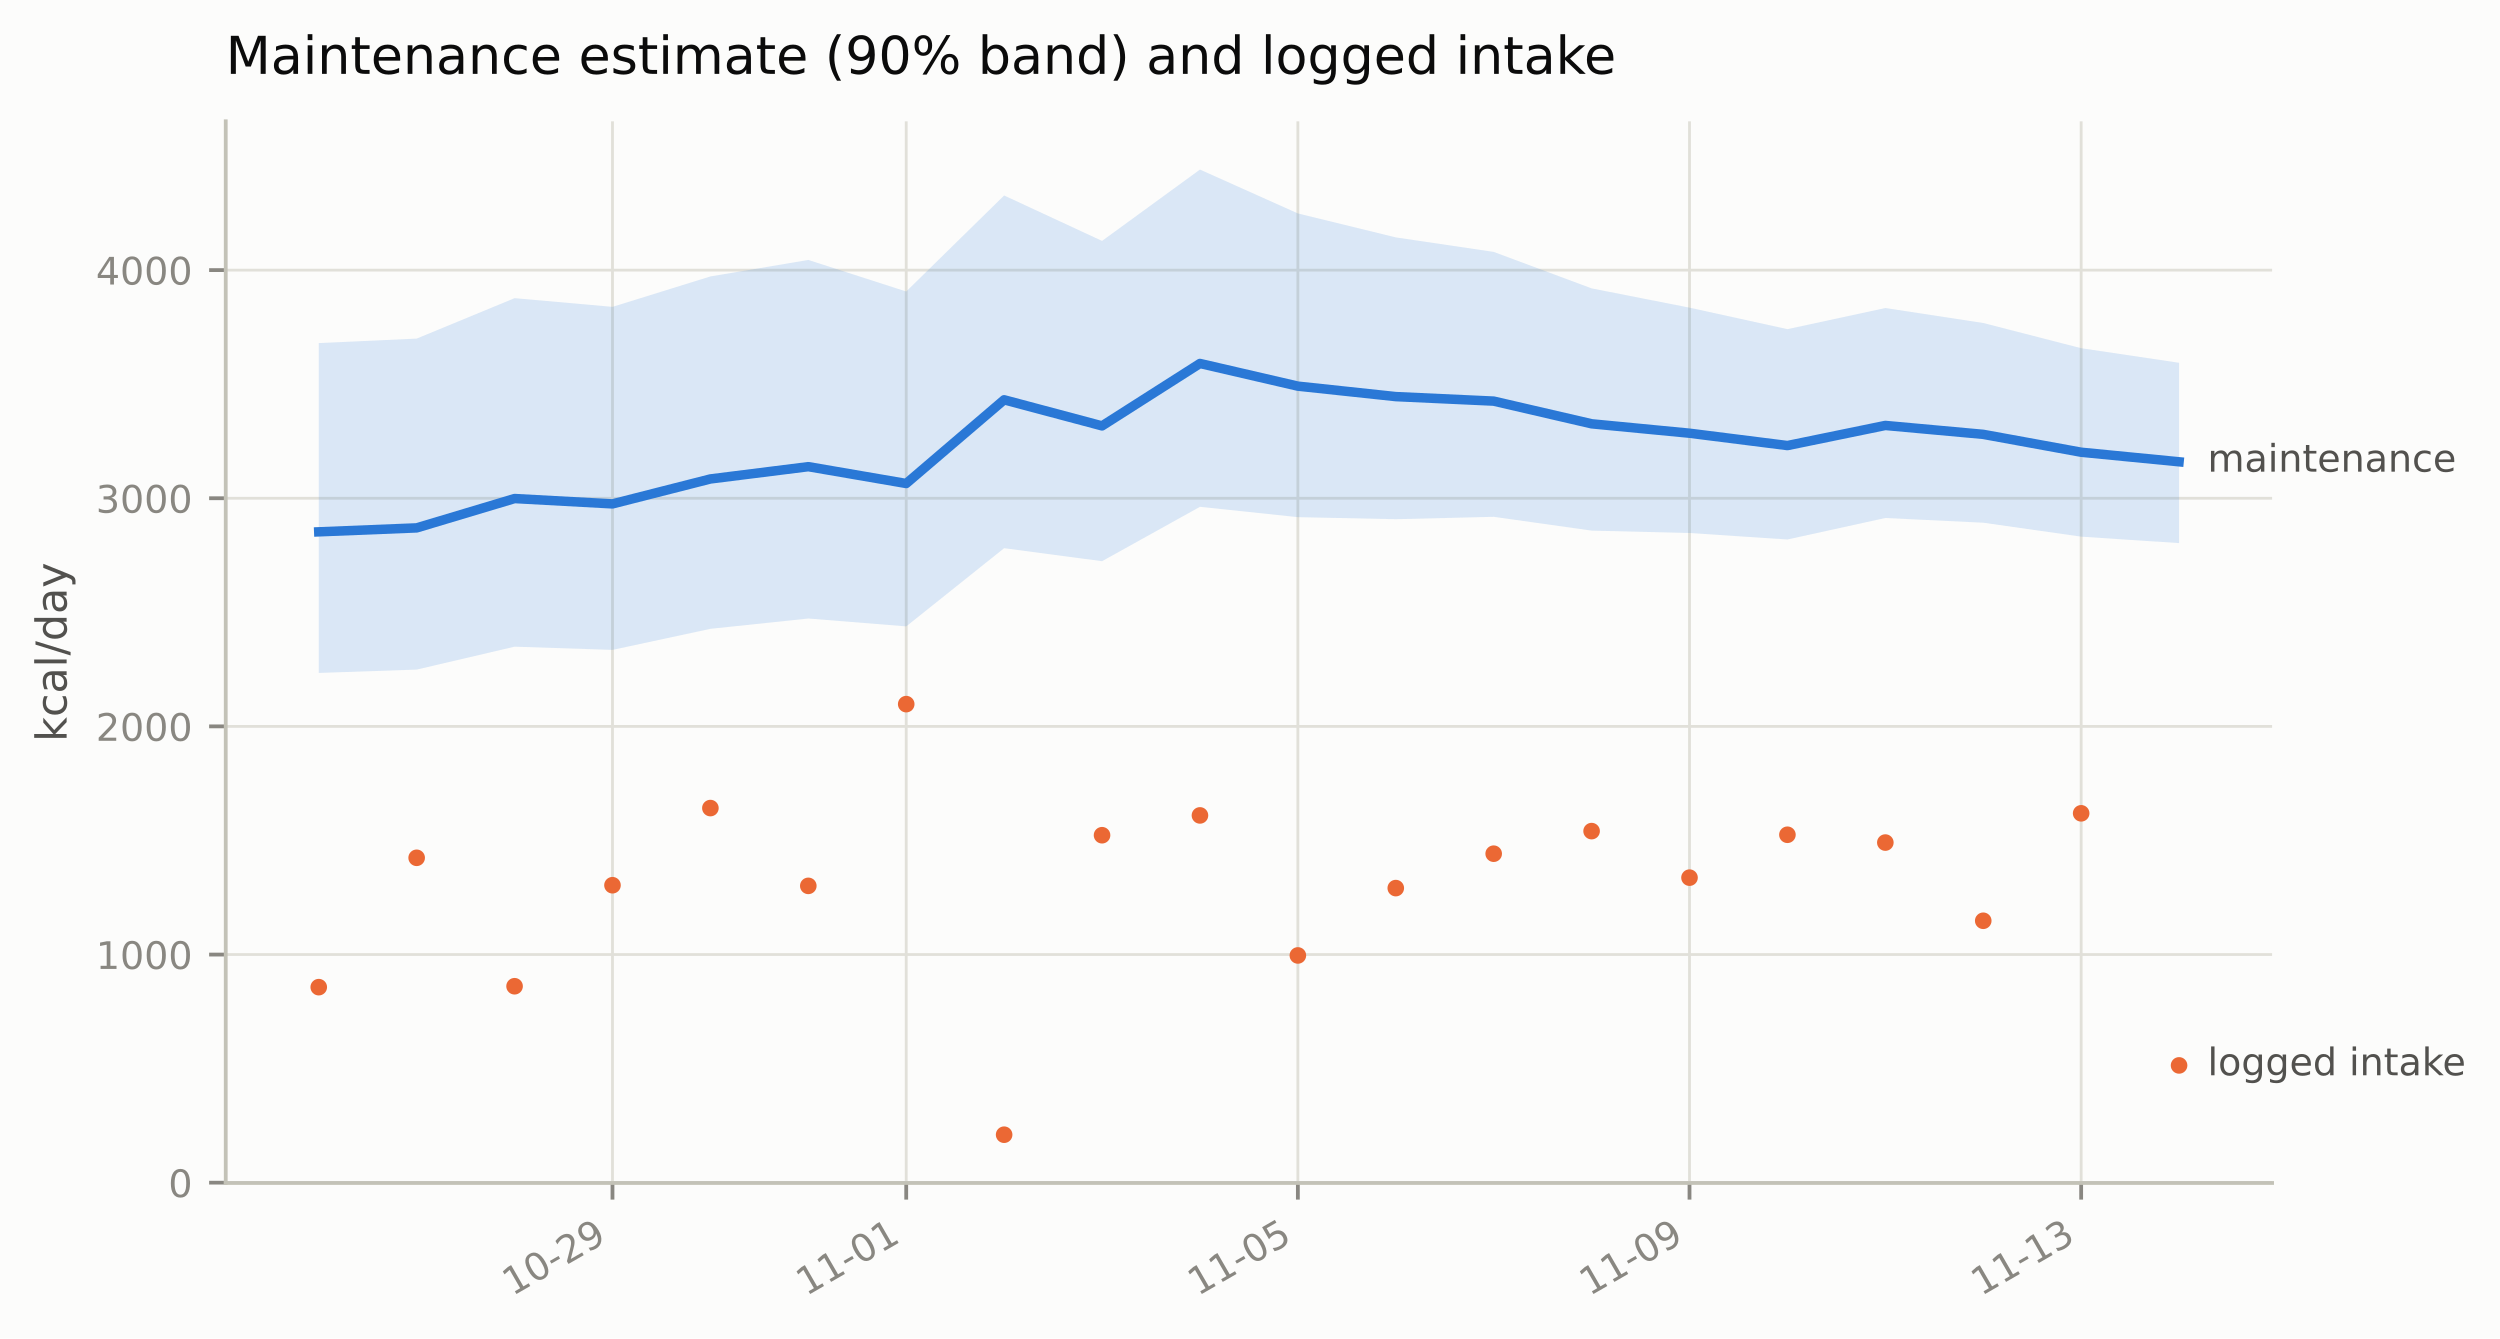
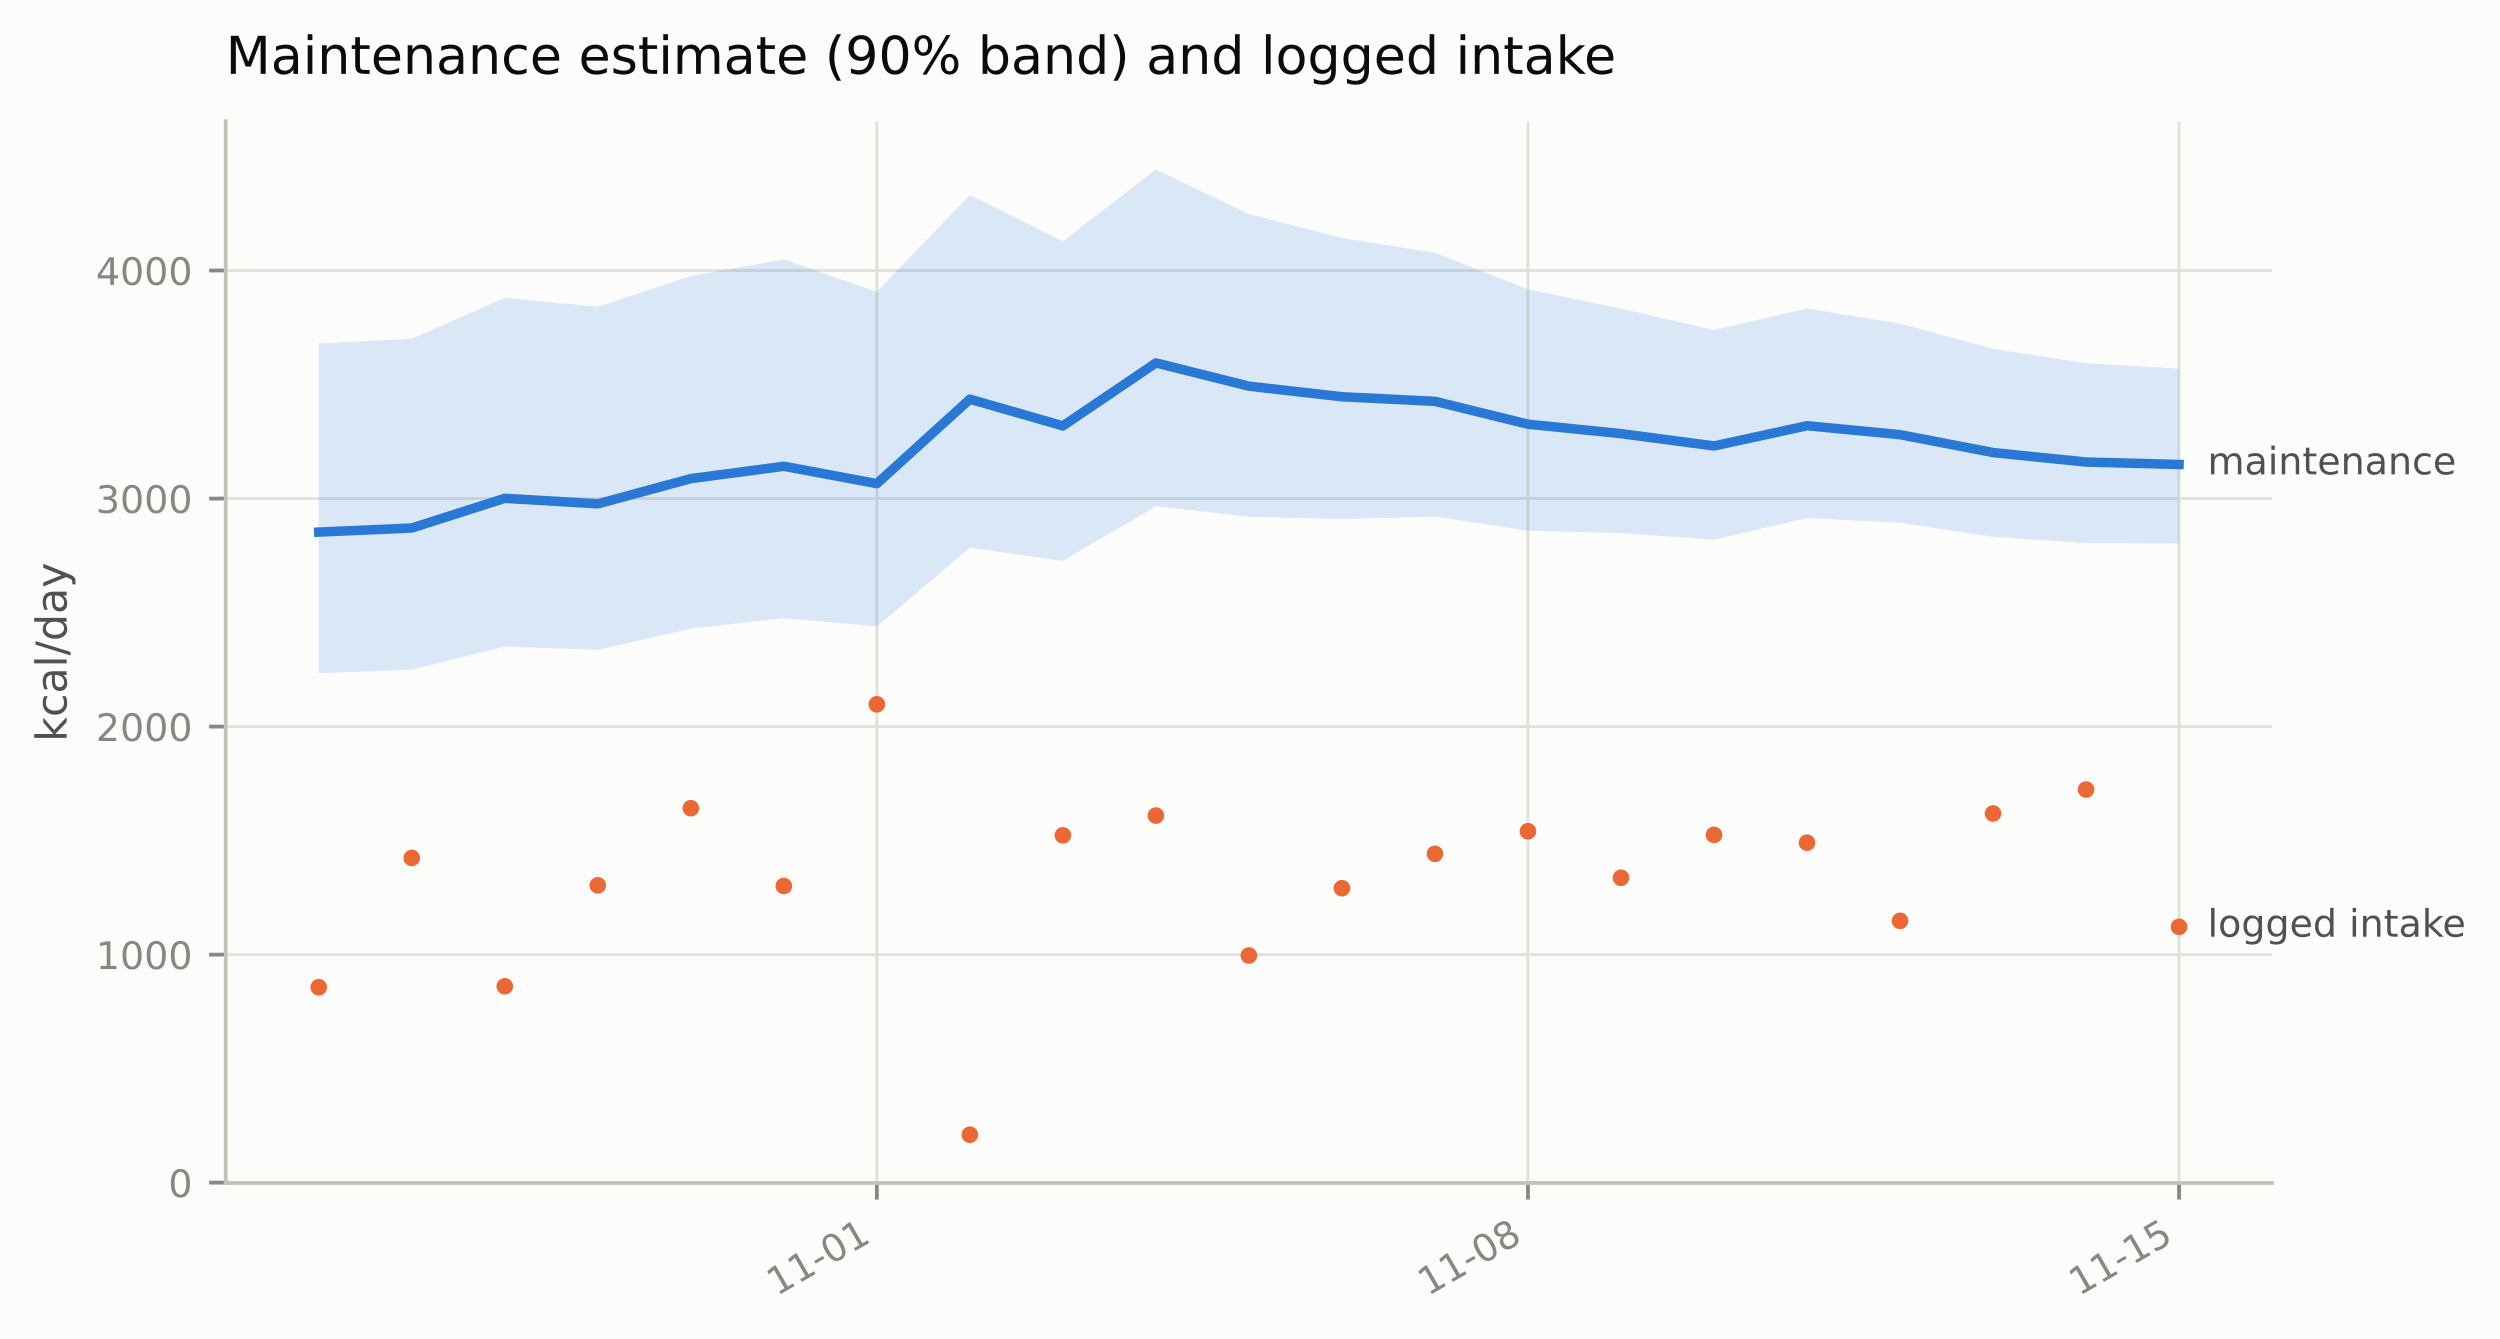
<svg xmlns="http://www.w3.org/2000/svg" xmlns:xlink="http://www.w3.org/1999/xlink" width="526.741pt" height="282pt" viewBox="0 0 526.741 282" version="1.1">
  <defs>
    <style type="text/css">*{stroke-linejoin: round; stroke-linecap: butt}</style>
  </defs>
  <g id="figure_1">
    <g id="patch_1">
      <path d="M 0 282  L 526.741 282  L 526.741 0  L 0 0  z " style="fill: #fcfcfb" />
    </g>
    <g id="axes_1">
      <g id="patch_2">
        <path d="M 47.561 249.248  L 478.72 249.248  L 478.72 25.558  L 47.561 25.558  z " style="fill: #fcfcfb" />
      </g>
      <g id="matplotlib.axis_1">
        <g id="xtick_1">
          <g id="line2d_1">
-             <path d="M 129.048 249.248  L 129.048 25.558  " clip-path="url(#p1361d6895e)" style="fill: none; stroke: #e1e0d9; stroke-width: 0.6; stroke-linecap: square" />
+             <path d="M 184.748 249.248  L 184.748 25.558  " clip-path="url(#p23f548c0d4)" style="fill: none; stroke: #e1e0d9; stroke-width: 0.6; stroke-linecap: square" />
          </g>
          <g id="line2d_2">
            <defs>
-               <path id="m815c6c916c" d="M 0 0  L 0 3.5  " style="stroke: #898781; stroke-width: 0.8" />
+               <path id="mb7d3089a9e" d="M 0 0  L 0 3.5  " style="stroke: #898781; stroke-width: 0.8" />
            </defs>
            <g>
-               <use xlink:href="#m815c6c916c" x="129.048" y="249.248" style="fill: #898781; stroke: #898781; stroke-width: 0.8" />
+               <use xlink:href="#mb7d3089a9e" x="184.748" y="249.248" style="fill: #898781; stroke: #898781; stroke-width: 0.8" />
            </g>
          </g>
          <g id="text_1">
-             <g style="fill: #898781" transform="translate(107.9549 273.1351) rotate(-30) scale(0.08 -0.08)">
+             <g style="fill: #898781" transform="translate(163.6548 273.1351) rotate(-30) scale(0.08 -0.08)">
              <defs>
                <path id="DejaVuSans-14" d="M 794 531  L 1825 531  L 1825 4091  L 703 3866  L 703 4441  L 1819 4666  L 2450 4666  L 2450 531  L 3481 531  L 3481 0  L 794 0  L 794 531  z " transform="scale(0.015625)" />
+                 <path id="DejaVuSans-10" d="M 313 2009  L 1997 2009  L 1997 1497  L 313 1497  L 313 2009  z " transform="scale(0.015625)" />
                <path id="DejaVuSans-13" d="M 2034 4250  Q 1547 4250 1301 3770  Q 1056 3291 1056 2328  Q 1056 1369 1301 889  Q 1547 409 2034 409  Q 2525 409 2770 889  Q 3016 1369 3016 2328  Q 3016 3291 2770 3770  Q 2525 4250 2034 4250  z M 2034 4750  Q 2819 4750 3233 4129  Q 3647 3509 3647 2328  Q 3647 1150 3233 529  Q 2819 -91 2034 -91  Q 1250 -91 836 529  Q 422 1150 422 2328  Q 422 3509 836 4129  Q 1250 4750 2034 4750  z " transform="scale(0.015625)" />
-                 <path id="DejaVuSans-10" d="M 313 2009  L 1997 2009  L 1997 1497  L 313 1497  L 313 2009  z " transform="scale(0.015625)" />
-                 <path id="DejaVuSans-15" d="M 1228 531  L 3431 531  L 3431 0  L 469 0  L 469 531  Q 828 903 1448 1529  Q 2069 2156 2228 2338  Q 2531 2678 2651 2914  Q 2772 3150 2772 3378  Q 2772 3750 2511 3984  Q 2250 4219 1831 4219  Q 1534 4219 1204 4116  Q 875 4013 500 3803  L 500 4441  Q 881 4594 1212 4672  Q 1544 4750 1819 4750  Q 2544 4750 2975 4387  Q 3406 4025 3406 3419  Q 3406 3131 3298 2873  Q 3191 2616 2906 2266  Q 2828 2175 2409 1742  Q 1991 1309 1228 531  z " transform="scale(0.015625)" />
-                 <path id="DejaVuSans-1c" d="M 703 97  L 703 672  Q 941 559 1184 500  Q 1428 441 1663 441  Q 2288 441 2617 861  Q 2947 1281 2994 2138  Q 2813 1869 2534 1725  Q 2256 1581 1919 1581  Q 1219 1581 811 2004  Q 403 2428 403 3163  Q 403 3881 828 4315  Q 1253 4750 1959 4750  Q 2769 4750 3195 4129  Q 3622 3509 3622 2328  Q 3622 1225 3098 567  Q 2575 -91 1691 -91  Q 1453 -91 1209 -44  Q 966 3 703 97  z M 1959 2075  Q 2384 2075 2632 2365  Q 2881 2656 2881 3163  Q 2881 3666 2632 3958  Q 2384 4250 1959 4250  Q 1534 4250 1286 3958  Q 1038 3666 1038 3163  Q 1038 2656 1286 2365  Q 1534 2075 1959 2075  z " transform="scale(0.015625)" />
-               </defs>
-               <use xlink:href="#DejaVuSans-14" />
-               <use xlink:href="#DejaVuSans-13" transform="translate(63.625 0)" />
-               <use xlink:href="#DejaVuSans-10" transform="translate(127.25 0)" />
-               <use xlink:href="#DejaVuSans-15" transform="translate(163.3281 0)" />
-               <use xlink:href="#DejaVuSans-1c" transform="translate(226.9531 0)" />
-             </g>
-           </g>
-         </g>
-         <g id="xtick_2">
-           <g id="line2d_3">
-             <path d="M 190.936 249.248  L 190.936 25.558  " clip-path="url(#p1361d6895e)" style="fill: none; stroke: #e1e0d9; stroke-width: 0.6; stroke-linecap: square" />
-           </g>
-           <g id="line2d_4">
-             <g>
-               <use xlink:href="#m815c6c916c" x="190.936" y="249.248" style="fill: #898781; stroke: #898781; stroke-width: 0.8" />
-             </g>
-           </g>
-           <g id="text_2">
-             <g style="fill: #898781" transform="translate(169.8437 273.1351) rotate(-30) scale(0.08 -0.08)">
+               </defs>
              <use xlink:href="#DejaVuSans-14" />
              <use xlink:href="#DejaVuSans-14" transform="translate(63.625 0)" />
              <use xlink:href="#DejaVuSans-10" transform="translate(127.25 0)" />
              <use xlink:href="#DejaVuSans-13" transform="translate(163.3281 0)" />
              <use xlink:href="#DejaVuSans-14" transform="translate(226.9531 0)" />
            </g>
          </g>
        </g>
-         <g id="xtick_3">
-           <g id="line2d_5">
-             <path d="M 273.455 249.248  L 273.455 25.558  " clip-path="url(#p1361d6895e)" style="fill: none; stroke: #e1e0d9; stroke-width: 0.6; stroke-linecap: square" />
-           </g>
-           <g id="line2d_6">
-             <g>
-               <use xlink:href="#m815c6c916c" x="273.455" y="249.248" style="fill: #898781; stroke: #898781; stroke-width: 0.8" />
-             </g>
-           </g>
-           <g id="text_3">
-             <g style="fill: #898781" transform="translate(252.3622 273.1351) rotate(-30) scale(0.08 -0.08)">
-               <defs>
-                 <path id="DejaVuSans-18" d="M 691 4666  L 3169 4666  L 3169 4134  L 1269 4134  L 1269 2991  Q 1406 3038 1543 3061  Q 1681 3084 1819 3084  Q 2600 3084 3056 2656  Q 3513 2228 3513 1497  Q 3513 744 3044 326  Q 2575 -91 1722 -91  Q 1428 -91 1123 -41  Q 819 9 494 109  L 494 744  Q 775 591 1075 516  Q 1375 441 1709 441  Q 2250 441 2565 725  Q 2881 1009 2881 1497  Q 2881 1984 2565 2268  Q 2250 2553 1709 2553  Q 1456 2553 1204 2497  Q 953 2441 691 2322  L 691 4666  z " transform="scale(0.015625)" />
+         <g id="xtick_2">
+           <g id="line2d_3">
+             <path d="M 321.935 249.248  L 321.935 25.558  " clip-path="url(#p23f548c0d4)" style="fill: none; stroke: #e1e0d9; stroke-width: 0.6; stroke-linecap: square" />
+           </g>
+           <g id="line2d_4">
+             <g>
+               <use xlink:href="#mb7d3089a9e" x="321.935" y="249.248" style="fill: #898781; stroke: #898781; stroke-width: 0.8" />
+             </g>
+           </g>
+           <g id="text_2">
+             <g style="fill: #898781" transform="translate(300.8417 273.1351) rotate(-30) scale(0.08 -0.08)">
+               <defs>
+                 <path id="DejaVuSans-1b" d="M 2034 2216  Q 1584 2216 1326 1975  Q 1069 1734 1069 1313  Q 1069 891 1326 650  Q 1584 409 2034 409  Q 2484 409 2743 651  Q 3003 894 3003 1313  Q 3003 1734 2745 1975  Q 2488 2216 2034 2216  z M 1403 2484  Q 997 2584 770 2862  Q 544 3141 544 3541  Q 544 4100 942 4425  Q 1341 4750 2034 4750  Q 2731 4750 3128 4425  Q 3525 4100 3525 3541  Q 3525 3141 3298 2862  Q 3072 2584 2669 2484  Q 3125 2378 3379 2068  Q 3634 1759 3634 1313  Q 3634 634 3220 271  Q 2806 -91 2034 -91  Q 1263 -91 848 271  Q 434 634 434 1313  Q 434 1759 690 2068  Q 947 2378 1403 2484  z M 1172 3481  Q 1172 3119 1398 2916  Q 1625 2713 2034 2713  Q 2441 2713 2670 2916  Q 2900 3119 2900 3481  Q 2900 3844 2670 4047  Q 2441 4250 2034 4250  Q 1625 4250 1398 4047  Q 1172 3844 1172 3481  z " transform="scale(0.015625)" />
              </defs>
              <use xlink:href="#DejaVuSans-14" />
              <use xlink:href="#DejaVuSans-14" transform="translate(63.625 0)" />
              <use xlink:href="#DejaVuSans-10" transform="translate(127.25 0)" />
              <use xlink:href="#DejaVuSans-13" transform="translate(163.3281 0)" />
-               <use xlink:href="#DejaVuSans-18" transform="translate(226.9531 0)" />
-             </g>
-           </g>
-         </g>
-         <g id="xtick_4">
-           <g id="line2d_7">
-             <path d="M 355.973 249.248  L 355.973 25.558  " clip-path="url(#p1361d6895e)" style="fill: none; stroke: #e1e0d9; stroke-width: 0.6; stroke-linecap: square" />
-           </g>
-           <g id="line2d_8">
-             <g>
-               <use xlink:href="#m815c6c916c" x="355.973" y="249.248" style="fill: #898781; stroke: #898781; stroke-width: 0.8" />
-             </g>
-           </g>
-           <g id="text_4">
-             <g style="fill: #898781" transform="translate(334.8806 273.1351) rotate(-30) scale(0.08 -0.08)">
-               <use xlink:href="#DejaVuSans-14" />
-               <use xlink:href="#DejaVuSans-14" transform="translate(63.625 0)" />
-               <use xlink:href="#DejaVuSans-10" transform="translate(127.25 0)" />
-               <use xlink:href="#DejaVuSans-13" transform="translate(163.3281 0)" />
-               <use xlink:href="#DejaVuSans-1c" transform="translate(226.9531 0)" />
-             </g>
-           </g>
-         </g>
-         <g id="xtick_5">
-           <g id="line2d_9">
-             <path d="M 438.492 249.248  L 438.492 25.558  " clip-path="url(#p1361d6895e)" style="fill: none; stroke: #e1e0d9; stroke-width: 0.6; stroke-linecap: square" />
-           </g>
-           <g id="line2d_10">
-             <g>
-               <use xlink:href="#m815c6c916c" x="438.492" y="249.248" style="fill: #898781; stroke: #898781; stroke-width: 0.8" />
-             </g>
-           </g>
-           <g id="text_5">
-             <g style="fill: #898781" transform="translate(417.399 273.1351) rotate(-30) scale(0.08 -0.08)">
-               <defs>
-                 <path id="DejaVuSans-16" d="M 2597 2516  Q 3050 2419 3304 2112  Q 3559 1806 3559 1356  Q 3559 666 3084 287  Q 2609 -91 1734 -91  Q 1441 -91 1130 -33  Q 819 25 488 141  L 488 750  Q 750 597 1062 519  Q 1375 441 1716 441  Q 2309 441 2620 675  Q 2931 909 2931 1356  Q 2931 1769 2642 2001  Q 2353 2234 1838 2234  L 1294 2234  L 1294 2753  L 1863 2753  Q 2328 2753 2575 2939  Q 2822 3125 2822 3475  Q 2822 3834 2567 4026  Q 2313 4219 1838 4219  Q 1578 4219 1281 4162  Q 984 4106 628 3988  L 628 4550  Q 988 4650 1302 4700  Q 1616 4750 1894 4750  Q 2613 4750 3031 4423  Q 3450 4097 3450 3541  Q 3450 3153 3228 2886  Q 3006 2619 2597 2516  z " transform="scale(0.015625)" />
+               <use xlink:href="#DejaVuSans-1b" transform="translate(226.9531 0)" />
+             </g>
+           </g>
+         </g>
+         <g id="xtick_3">
+           <g id="line2d_5">
+             <path d="M 459.121 249.248  L 459.121 25.558  " clip-path="url(#p23f548c0d4)" style="fill: none; stroke: #e1e0d9; stroke-width: 0.6; stroke-linecap: square" />
+           </g>
+           <g id="line2d_6">
+             <g>
+               <use xlink:href="#mb7d3089a9e" x="459.121" y="249.248" style="fill: #898781; stroke: #898781; stroke-width: 0.8" />
+             </g>
+           </g>
+           <g id="text_3">
+             <g style="fill: #898781" transform="translate(438.0286 273.1351) rotate(-30) scale(0.08 -0.08)">
+               <defs>
+                 <path id="DejaVuSans-18" d="M 691 4666  L 3169 4666  L 3169 4134  L 1269 4134  L 1269 2991  Q 1406 3038 1543 3061  Q 1681 3084 1819 3084  Q 2600 3084 3056 2656  Q 3513 2228 3513 1497  Q 3513 744 3044 326  Q 2575 -91 1722 -91  Q 1428 -91 1123 -41  Q 819 9 494 109  L 494 744  Q 775 591 1075 516  Q 1375 441 1709 441  Q 2250 441 2565 725  Q 2881 1009 2881 1497  Q 2881 1984 2565 2268  Q 2250 2553 1709 2553  Q 1456 2553 1204 2497  Q 953 2441 691 2322  L 691 4666  z " transform="scale(0.015625)" />
              </defs>
              <use xlink:href="#DejaVuSans-14" />
              <use xlink:href="#DejaVuSans-14" transform="translate(63.625 0)" />
              <use xlink:href="#DejaVuSans-10" transform="translate(127.25 0)" />
              <use xlink:href="#DejaVuSans-14" transform="translate(163.3281 0)" />
-               <use xlink:href="#DejaVuSans-16" transform="translate(226.9531 0)" />
+               <use xlink:href="#DejaVuSans-18" transform="translate(226.9531 0)" />
            </g>
          </g>
        </g>
      </g>
      <g id="matplotlib.axis_2">
        <g id="ytick_1">
-           <g id="line2d_11">
-             <path d="M 47.561 249.184  L 478.72 249.184  " clip-path="url(#p1361d6895e)" style="fill: none; stroke: #e1e0d9; stroke-width: 0.6; stroke-linecap: square" />
-           </g>
-           <g id="line2d_12">
+           <g id="line2d_7">
+             <path d="M 47.561 249.18  L 478.72 249.18  " clip-path="url(#p23f548c0d4)" style="fill: none; stroke: #e1e0d9; stroke-width: 0.6; stroke-linecap: square" />
+           </g>
+           <g id="line2d_8">
            <defs>
-               <path id="m76ac7a29c8" d="M 0 0  L -3.5 0  " style="stroke: #898781; stroke-width: 0.8" />
+               <path id="mda17d293c0" d="M 0 0  L -3.5 0  " style="stroke: #898781; stroke-width: 0.8" />
            </defs>
            <g>
-               <use xlink:href="#m76ac7a29c8" x="47.561" y="249.184" style="fill: #898781; stroke: #898781; stroke-width: 0.8" />
-             </g>
-           </g>
-           <g id="text_6">
-             <g style="fill: #898781" transform="translate(35.4707 252.2233) scale(0.08 -0.08)">
+               <use xlink:href="#mda17d293c0" x="47.561" y="249.18" style="fill: #898781; stroke: #898781; stroke-width: 0.8" />
+             </g>
+           </g>
+           <g id="text_4">
+             <g style="fill: #898781" transform="translate(35.4707 252.2189) scale(0.08 -0.08)">
              <use xlink:href="#DejaVuSans-13" />
            </g>
          </g>
        </g>
        <g id="ytick_2">
-           <g id="line2d_13">
-             <path d="M 47.561 201.117  L 478.72 201.117  " clip-path="url(#p1361d6895e)" style="fill: none; stroke: #e1e0d9; stroke-width: 0.6; stroke-linecap: square" />
-           </g>
-           <g id="line2d_14">
-             <g>
-               <use xlink:href="#m76ac7a29c8" x="47.561" y="201.117" style="fill: #898781; stroke: #898781; stroke-width: 0.8" />
-             </g>
-           </g>
-           <g id="text_7">
-             <g style="fill: #898781" transform="translate(20.2007 204.1559) scale(0.08 -0.08)">
+           <g id="line2d_9">
+             <path d="M 47.561 201.133  L 478.72 201.133  " clip-path="url(#p23f548c0d4)" style="fill: none; stroke: #e1e0d9; stroke-width: 0.6; stroke-linecap: square" />
+           </g>
+           <g id="line2d_10">
+             <g>
+               <use xlink:href="#mda17d293c0" x="47.561" y="201.133" style="fill: #898781; stroke: #898781; stroke-width: 0.8" />
+             </g>
+           </g>
+           <g id="text_5">
+             <g style="fill: #898781" transform="translate(20.2007 204.1724) scale(0.08 -0.08)">
              <use xlink:href="#DejaVuSans-14" />
              <use xlink:href="#DejaVuSans-13" transform="translate(63.625 0)" />
              <use xlink:href="#DejaVuSans-13" transform="translate(127.25 0)" />
              <use xlink:href="#DejaVuSans-13" transform="translate(190.875 0)" />
            </g>
          </g>
        </g>
        <g id="ytick_3">
-           <g id="line2d_15">
-             <path d="M 47.561 153.049  L 478.72 153.049  " clip-path="url(#p1361d6895e)" style="fill: none; stroke: #e1e0d9; stroke-width: 0.6; stroke-linecap: square" />
-           </g>
-           <g id="line2d_16">
-             <g>
-               <use xlink:href="#m76ac7a29c8" x="47.561" y="153.049" style="fill: #898781; stroke: #898781; stroke-width: 0.8" />
-             </g>
-           </g>
-           <g id="text_8">
-             <g style="fill: #898781" transform="translate(20.2007 156.0885) scale(0.08 -0.08)">
+           <g id="line2d_11">
+             <path d="M 47.561 153.087  L 478.72 153.087  " clip-path="url(#p23f548c0d4)" style="fill: none; stroke: #e1e0d9; stroke-width: 0.6; stroke-linecap: square" />
+           </g>
+           <g id="line2d_12">
+             <g>
+               <use xlink:href="#mda17d293c0" x="47.561" y="153.087" style="fill: #898781; stroke: #898781; stroke-width: 0.8" />
+             </g>
+           </g>
+           <g id="text_6">
+             <g style="fill: #898781" transform="translate(20.2007 156.1259) scale(0.08 -0.08)">
+               <defs>
+                 <path id="DejaVuSans-15" d="M 1228 531  L 3431 531  L 3431 0  L 469 0  L 469 531  Q 828 903 1448 1529  Q 2069 2156 2228 2338  Q 2531 2678 2651 2914  Q 2772 3150 2772 3378  Q 2772 3750 2511 3984  Q 2250 4219 1831 4219  Q 1534 4219 1204 4116  Q 875 4013 500 3803  L 500 4441  Q 881 4594 1212 4672  Q 1544 4750 1819 4750  Q 2544 4750 2975 4387  Q 3406 4025 3406 3419  Q 3406 3131 3298 2873  Q 3191 2616 2906 2266  Q 2828 2175 2409 1742  Q 1991 1309 1228 531  z " transform="scale(0.015625)" />
+               </defs>
              <use xlink:href="#DejaVuSans-15" />
              <use xlink:href="#DejaVuSans-13" transform="translate(63.625 0)" />
              <use xlink:href="#DejaVuSans-13" transform="translate(127.25 0)" />
              <use xlink:href="#DejaVuSans-13" transform="translate(190.875 0)" />
            </g>
          </g>
        </g>
        <g id="ytick_4">
-           <g id="line2d_17">
-             <path d="M 47.561 104.982  L 478.72 104.982  " clip-path="url(#p1361d6895e)" style="fill: none; stroke: #e1e0d9; stroke-width: 0.6; stroke-linecap: square" />
-           </g>
-           <g id="line2d_18">
-             <g>
-               <use xlink:href="#m76ac7a29c8" x="47.561" y="104.982" style="fill: #898781; stroke: #898781; stroke-width: 0.8" />
-             </g>
-           </g>
-           <g id="text_9">
-             <g style="fill: #898781" transform="translate(20.2007 108.0211) scale(0.08 -0.08)">
+           <g id="line2d_13">
+             <path d="M 47.561 105.04  L 478.72 105.04  " clip-path="url(#p23f548c0d4)" style="fill: none; stroke: #e1e0d9; stroke-width: 0.6; stroke-linecap: square" />
+           </g>
+           <g id="line2d_14">
+             <g>
+               <use xlink:href="#mda17d293c0" x="47.561" y="105.04" style="fill: #898781; stroke: #898781; stroke-width: 0.8" />
+             </g>
+           </g>
+           <g id="text_7">
+             <g style="fill: #898781" transform="translate(20.2007 108.0793) scale(0.08 -0.08)">
+               <defs>
+                 <path id="DejaVuSans-16" d="M 2597 2516  Q 3050 2419 3304 2112  Q 3559 1806 3559 1356  Q 3559 666 3084 287  Q 2609 -91 1734 -91  Q 1441 -91 1130 -33  Q 819 25 488 141  L 488 750  Q 750 597 1062 519  Q 1375 441 1716 441  Q 2309 441 2620 675  Q 2931 909 2931 1356  Q 2931 1769 2642 2001  Q 2353 2234 1838 2234  L 1294 2234  L 1294 2753  L 1863 2753  Q 2328 2753 2575 2939  Q 2822 3125 2822 3475  Q 2822 3834 2567 4026  Q 2313 4219 1838 4219  Q 1578 4219 1281 4162  Q 984 4106 628 3988  L 628 4550  Q 988 4650 1302 4700  Q 1616 4750 1894 4750  Q 2613 4750 3031 4423  Q 3450 4097 3450 3541  Q 3450 3153 3228 2886  Q 3006 2619 2597 2516  z " transform="scale(0.015625)" />
+               </defs>
              <use xlink:href="#DejaVuSans-16" />
              <use xlink:href="#DejaVuSans-13" transform="translate(63.625 0)" />
              <use xlink:href="#DejaVuSans-13" transform="translate(127.25 0)" />
              <use xlink:href="#DejaVuSans-13" transform="translate(190.875 0)" />
            </g>
          </g>
        </g>
        <g id="ytick_5">
-           <g id="line2d_19">
-             <path d="M 47.561 56.915  L 478.72 56.915  " clip-path="url(#p1361d6895e)" style="fill: none; stroke: #e1e0d9; stroke-width: 0.6; stroke-linecap: square" />
-           </g>
-           <g id="line2d_20">
-             <g>
-               <use xlink:href="#m76ac7a29c8" x="47.561" y="56.915" style="fill: #898781; stroke: #898781; stroke-width: 0.8" />
-             </g>
-           </g>
-           <g id="text_10">
-             <g style="fill: #898781" transform="translate(20.2007 59.9537) scale(0.08 -0.08)">
+           <g id="line2d_15">
+             <path d="M 47.561 56.994  L 478.72 56.994  " clip-path="url(#p23f548c0d4)" style="fill: none; stroke: #e1e0d9; stroke-width: 0.6; stroke-linecap: square" />
+           </g>
+           <g id="line2d_16">
+             <g>
+               <use xlink:href="#mda17d293c0" x="47.561" y="56.994" style="fill: #898781; stroke: #898781; stroke-width: 0.8" />
+             </g>
+           </g>
+           <g id="text_8">
+             <g style="fill: #898781" transform="translate(20.2007 60.03282) scale(0.08 -0.08)">
              <defs>
                <path id="DejaVuSans-17" d="M 2419 4116  L 825 1625  L 2419 1625  L 2419 4116  z M 2253 4666  L 3047 4666  L 3047 1625  L 3713 1625  L 3713 1100  L 3047 1100  L 3047 0  L 2419 0  L 2419 1100  L 313 1100  L 313 1709  L 2253 4666  z " transform="scale(0.015625)" />
              </defs>
              <use xlink:href="#DejaVuSans-17" />
              <use xlink:href="#DejaVuSans-13" transform="translate(63.625 0)" />
              <use xlink:href="#DejaVuSans-13" transform="translate(127.25 0)" />
              <use xlink:href="#DejaVuSans-13" transform="translate(190.875 0)" />
            </g>
          </g>
        </g>
-         <g id="text_11">
+         <g id="text_9">
          <g style="fill: #52514e" transform="translate(14.03859 156.285) rotate(-90) scale(0.09 -0.09)">
            <defs>
              <path id="DejaVuSans-4e" d="M 581 4863  L 1159 4863  L 1159 1991  L 2875 3500  L 3609 3500  L 1753 1863  L 3688 0  L 2938 0  L 1159 1709  L 1159 0  L 581 0  L 581 4863  z " transform="scale(0.015625)" />
              <path id="DejaVuSans-46" d="M 3122 3366  L 3122 2828  Q 2878 2963 2633 3030  Q 2388 3097 2138 3097  Q 1578 3097 1268 2742  Q 959 2388 959 1747  Q 959 1106 1268 751  Q 1578 397 2138 397  Q 2388 397 2633 464  Q 2878 531 3122 666  L 3122 134  Q 2881 22 2623 -34  Q 2366 -91 2075 -91  Q 1284 -91 818 406  Q 353 903 353 1747  Q 353 2603 823 3093  Q 1294 3584 2113 3584  Q 2378 3584 2631 3529  Q 2884 3475 3122 3366  z " transform="scale(0.015625)" />
              <path id="DejaVuSans-44" d="M 2194 1759  Q 1497 1759 1228 1600  Q 959 1441 959 1056  Q 959 750 1161 570  Q 1363 391 1709 391  Q 2188 391 2477 730  Q 2766 1069 2766 1631  L 2766 1759  L 2194 1759  z M 3341 1997  L 3341 0  L 2766 0  L 2766 531  Q 2569 213 2275 61  Q 1981 -91 1556 -91  Q 1019 -91 701 211  Q 384 513 384 1019  Q 384 1609 779 1909  Q 1175 2209 1959 2209  L 2766 2209  L 2766 2266  Q 2766 2663 2505 2880  Q 2244 3097 1772 3097  Q 1472 3097 1187 3025  Q 903 2953 641 2809  L 641 3341  Q 956 3463 1253 3523  Q 1550 3584 1831 3584  Q 2591 3584 2966 3190  Q 3341 2797 3341 1997  z " transform="scale(0.015625)" />
              <path id="DejaVuSans-4f" d="M 603 4863  L 1178 4863  L 1178 0  L 603 0  L 603 4863  z " transform="scale(0.015625)" />
              <path id="DejaVuSans-12" d="M 1625 4666  L 2156 4666  L 531 -594  L 0 -594  L 1625 4666  z " transform="scale(0.015625)" />
              <path id="DejaVuSans-47" d="M 2906 2969  L 2906 4863  L 3481 4863  L 3481 0  L 2906 0  L 2906 525  Q 2725 213 2448 61  Q 2172 -91 1784 -91  Q 1150 -91 751 415  Q 353 922 353 1747  Q 353 2572 751 3078  Q 1150 3584 1784 3584  Q 2172 3584 2448 3432  Q 2725 3281 2906 2969  z M 947 1747  Q 947 1113 1208 752  Q 1469 391 1925 391  Q 2381 391 2643 752  Q 2906 1113 2906 1747  Q 2906 2381 2643 2742  Q 2381 3103 1925 3103  Q 1469 3103 1208 2742  Q 947 2381 947 1747  z " transform="scale(0.015625)" />
              <path id="DejaVuSans-5c" d="M 2059 -325  Q 1816 -950 1584 -1140  Q 1353 -1331 966 -1331  L 506 -1331  L 506 -850  L 844 -850  Q 1081 -850 1212 -737  Q 1344 -625 1503 -206  L 1606 56  L 191 3500  L 800 3500  L 1894 763  L 2988 3500  L 3597 3500  L 2059 -325  z " transform="scale(0.015625)" />
            </defs>
            <use xlink:href="#DejaVuSans-4e" />
            <use xlink:href="#DejaVuSans-46" transform="translate(57.90625 0)" />
            <use xlink:href="#DejaVuSans-44" transform="translate(112.8906 0)" />
            <use xlink:href="#DejaVuSans-4f" transform="translate(174.1719 0)" />
            <use xlink:href="#DejaVuSans-12" transform="translate(201.9531 0)" />
            <use xlink:href="#DejaVuSans-47" transform="translate(235.6406 0)" />
            <use xlink:href="#DejaVuSans-44" transform="translate(299.125 0)" />
            <use xlink:href="#DejaVuSans-5c" transform="translate(360.4062 0)" />
          </g>
        </g>
      </g>
      <g id="FillBetweenPolyCollection_1">
        <defs>
-           <path id="m77a0c3249a" d="M 67.159 -209.718  L 67.159 -140.214  L 87.788 -140.92  L 108.418 -145.746  L 129.048 -145.069  L 149.677 -149.507  L 170.307 -151.682  L 190.936 -150.021  L 211.566 -166.5  L 232.196 -163.757  L 252.825 -175.216  L 273.455 -173.036  L 294.085 -172.606  L 314.714 -173.109  L 335.344 -170.202  L 355.973 -169.693  L 376.603 -168.332  L 397.233 -172.859  L 417.862 -171.865  L 438.492 -168.927  L 459.121 -167.566  L 459.121 -205.565  L 459.121 -205.565  L 438.492 -208.636  L 417.862 -213.945  L 397.233 -217.101  L 376.603 -212.65  L 355.973 -217.178  L 335.344 -221.24  L 314.714 -228.926  L 294.085 -231.982  L 273.455 -237.03  L 252.825 -246.274  L 232.196 -231.241  L 211.566 -240.813  L 190.936 -220.581  L 170.307 -227.231  L 149.677 -223.756  L 129.048 -217.346  L 108.418 -219.178  L 87.788 -210.66  L 67.159 -209.718  z " />
+           <path id="m3b38a6fa40" d="M 67.159 -209.65  L 67.159 -140.174  L 86.757 -140.904  L 106.355 -145.785  L 125.953 -145.073  L 145.551 -149.575  L 165.149 -151.766  L 184.748 -150.01  L 204.346 -166.617  L 223.944 -163.808  L 243.542 -175.36  L 263.14 -173.109  L 282.738 -172.656  L 302.336 -173.16  L 321.935 -170.195  L 341.533 -169.683  L 361.131 -168.316  L 380.729 -172.856  L 400.327 -171.846  L 419.925 -168.9  L 439.523 -167.554  L 459.121 -167.495  L 459.121 -204.317  L 459.121 -204.317  L 439.523 -205.453  L 419.925 -208.5  L 400.327 -213.808  L 380.729 -216.97  L 361.131 -212.465  L 341.533 -216.971  L 321.935 -221.023  L 302.336 -228.743  L 282.738 -231.844  L 263.14 -236.888  L 243.542 -246.274  L 223.944 -231.174  L 204.346 -240.927  L 184.748 -220.497  L 165.149 -227.348  L 145.551 -223.835  L 125.953 -217.363  L 106.355 -219.236  L 86.757 -210.631  L 67.159 -209.65  z " />
        </defs>
-         <g clip-path="url(#p1361d6895e)">
-           <use xlink:href="#m77a0c3249a" x="0" y="282" style="fill: #2a78d6; fill-opacity: 0.16" />
-         </g>
-       </g>
-       <g id="line2d_21">
+         <g clip-path="url(#p23f548c0d4)">
+           <use xlink:href="#m3b38a6fa40" x="0" y="282" style="fill: #2a78d6; fill-opacity: 0.16" />
+         </g>
+       </g>
+       <g id="line2d_17">
        <defs>
-           <path id="m28cd030c19" d="M 0 1.75  C 0.464 1.75 0.909 1.566 1.237 1.237  C 1.566 0.909 1.75 0.464 1.75 0  C 1.75 -0.464 1.566 -0.909 1.237 -1.237  C 0.909 -1.566 0.464 -1.75 0 -1.75  C -0.464 -1.75 -0.909 -1.566 -1.237 -1.237  C -1.566 -0.909 -1.75 -0.464 -1.75 0  C -1.75 0.464 -1.566 0.909 -1.237 1.237  C -0.909 1.566 -0.464 1.75 0 1.75  z " />
+           <path id="mc5da46b0ee" d="M 0 1.75  C 0.464 1.75 0.909 1.566 1.237 1.237  C 1.566 0.909 1.75 0.464 1.75 0  C 1.75 -0.464 1.566 -0.909 1.237 -1.237  C 0.909 -1.566 0.464 -1.75 0 -1.75  C -0.464 -1.75 -0.909 -1.566 -1.237 -1.237  C -1.566 -0.909 -1.75 -0.464 -1.75 0  C -1.75 0.464 -1.566 0.909 -1.237 1.237  C -0.909 1.566 -0.464 1.75 0 1.75  z " />
        </defs>
-         <g clip-path="url(#p1361d6895e)">
-           <use xlink:href="#m28cd030c19" x="67.159" y="207.99" style="fill: #eb6834" />
-           <use xlink:href="#m28cd030c19" x="87.788" y="180.736" style="fill: #eb6834" />
-           <use xlink:href="#m28cd030c19" x="108.418" y="207.798" style="fill: #eb6834" />
-           <use xlink:href="#m28cd030c19" x="129.048" y="186.514" style="fill: #eb6834" />
-           <use xlink:href="#m28cd030c19" x="149.677" y="170.258" style="fill: #eb6834" />
-           <use xlink:href="#m28cd030c19" x="170.307" y="186.649" style="fill: #eb6834" />
-           <use xlink:href="#m28cd030c19" x="190.936" y="148.358" style="fill: #eb6834" />
-           <use xlink:href="#m28cd030c19" x="211.566" y="239.08" style="fill: #eb6834" />
-           <use xlink:href="#m28cd030c19" x="232.196" y="175.978" style="fill: #eb6834" />
-           <use xlink:href="#m28cd030c19" x="252.825" y="171.805" style="fill: #eb6834" />
-           <use xlink:href="#m28cd030c19" x="273.455" y="201.309" style="fill: #eb6834" />
-           <use xlink:href="#m28cd030c19" x="294.085" y="187.12" style="fill: #eb6834" />
-           <use xlink:href="#m28cd030c19" x="314.714" y="179.871" style="fill: #eb6834" />
-           <use xlink:href="#m28cd030c19" x="335.344" y="175.112" style="fill: #eb6834" />
-           <use xlink:href="#m28cd030c19" x="355.973" y="184.918" style="fill: #eb6834" />
-           <use xlink:href="#m28cd030c19" x="376.603" y="175.881" style="fill: #eb6834" />
-           <use xlink:href="#m28cd030c19" x="397.233" y="177.525" style="fill: #eb6834" />
-           <use xlink:href="#m28cd030c19" x="417.862" y="194.003" style="fill: #eb6834" />
-           <use xlink:href="#m28cd030c19" x="438.492" y="171.363" style="fill: #eb6834" />
-           <use xlink:href="#m28cd030c19" x="459.121" y="224.478" style="fill: #eb6834" />
+         <g clip-path="url(#p23f548c0d4)">
+           <use xlink:href="#mc5da46b0ee" x="67.159" y="208.004" style="fill: #eb6834" />
+           <use xlink:href="#mc5da46b0ee" x="86.757" y="180.762" style="fill: #eb6834" />
+           <use xlink:href="#mc5da46b0ee" x="106.355" y="207.812" style="fill: #eb6834" />
+           <use xlink:href="#mc5da46b0ee" x="125.953" y="186.537" style="fill: #eb6834" />
+           <use xlink:href="#mc5da46b0ee" x="145.551" y="170.287" style="fill: #eb6834" />
+           <use xlink:href="#mc5da46b0ee" x="165.149" y="186.671" style="fill: #eb6834" />
+           <use xlink:href="#mc5da46b0ee" x="184.748" y="148.397" style="fill: #eb6834" />
+           <use xlink:href="#mc5da46b0ee" x="204.346" y="239.08" style="fill: #eb6834" />
+           <use xlink:href="#mc5da46b0ee" x="223.944" y="176.005" style="fill: #eb6834" />
+           <use xlink:href="#mc5da46b0ee" x="243.542" y="171.835" style="fill: #eb6834" />
+           <use xlink:href="#mc5da46b0ee" x="263.14" y="201.326" style="fill: #eb6834" />
+           <use xlink:href="#mc5da46b0ee" x="282.738" y="187.142" style="fill: #eb6834" />
+           <use xlink:href="#mc5da46b0ee" x="302.336" y="179.897" style="fill: #eb6834" />
+           <use xlink:href="#mc5da46b0ee" x="321.935" y="175.14" style="fill: #eb6834" />
+           <use xlink:href="#mc5da46b0ee" x="341.533" y="184.942" style="fill: #eb6834" />
+           <use xlink:href="#mc5da46b0ee" x="361.131" y="175.909" style="fill: #eb6834" />
+           <use xlink:href="#mc5da46b0ee" x="380.729" y="177.552" style="fill: #eb6834" />
+           <use xlink:href="#mc5da46b0ee" x="400.327" y="194.022" style="fill: #eb6834" />
+           <use xlink:href="#mc5da46b0ee" x="419.925" y="171.393" style="fill: #eb6834" />
+           <use xlink:href="#mc5da46b0ee" x="439.523" y="166.348" style="fill: #eb6834" />
+           <use xlink:href="#mc5da46b0ee" x="459.121" y="195.281" style="fill: #eb6834" />
        </g>
      </g>
      <g id="patch_3">
        <path d="M 47.561 249.248  L 47.561 25.558  " style="fill: none; stroke: #c3c2b7; stroke-width: 0.8; stroke-linejoin: miter; stroke-linecap: square" />
      </g>
      <g id="patch_4">
        <path d="M 47.561 249.248  L 478.72 249.248  " style="fill: none; stroke: #c3c2b7; stroke-width: 0.8; stroke-linejoin: miter; stroke-linecap: square" />
      </g>
-       <g id="line2d_22">
-         <path d="M 67.159 112.055  L 87.788 111.223  L 108.418 105.042  L 129.048 106.168  L 149.677 100.913  L 170.307 98.325  L 190.936 101.873  L 211.566 84.236  L 232.196 89.734  L 252.825 76.584  L 273.455 81.36  L 294.085 83.564  L 314.714 84.515  L 335.344 89.293  L 355.973 91.277  L 376.603 93.878  L 397.233 89.641  L 417.862 91.518  L 438.492 95.284  L 459.121 97.298  " clip-path="url(#p1361d6895e)" style="fill: none; stroke: #2a78d6; stroke-width: 2; stroke-linecap: square" />
-       </g>
-       <g id="text_12">
-         <g style="fill: #52514e" transform="translate(465.1214 226.556) scale(0.08 -0.08)">
+       <g id="line2d_18">
+         <path d="M 67.159 112.107  L 86.757 111.244  L 106.355 104.993  L 125.953 106.156  L 145.551 100.843  L 165.149 98.24  L 184.748 101.902  L 204.346 84.105  L 223.944 89.731  L 243.542 76.47  L 263.14 81.368  L 282.738 83.595  L 302.336 84.564  L 321.935 89.378  L 341.533 91.37  L 361.131 93.961  L 380.729 89.697  L 400.327 91.58  L 419.925 95.357  L 439.523 97.355  L 459.121 97.864  " clip-path="url(#p23f548c0d4)" style="fill: none; stroke: #2a78d6; stroke-width: 2; stroke-linecap: square" />
+       </g>
+       <g id="text_10">
+         <g style="fill: #52514e" transform="translate(465.1214 197.3597) scale(0.08 -0.08)">
          <defs>
            <path id="DejaVuSans-52" d="M 1959 3097  Q 1497 3097 1228 2736  Q 959 2375 959 1747  Q 959 1119 1226 758  Q 1494 397 1959 397  Q 2419 397 2687 759  Q 2956 1122 2956 1747  Q 2956 2369 2687 2733  Q 2419 3097 1959 3097  z M 1959 3584  Q 2709 3584 3137 3096  Q 3566 2609 3566 1747  Q 3566 888 3137 398  Q 2709 -91 1959 -91  Q 1206 -91 779 398  Q 353 888 353 1747  Q 353 2609 779 3096  Q 1206 3584 1959 3584  z " transform="scale(0.015625)" />
            <path id="DejaVuSans-4a" d="M 2906 1791  Q 2906 2416 2648 2759  Q 2391 3103 1925 3103  Q 1463 3103 1205 2759  Q 947 2416 947 1791  Q 947 1169 1205 825  Q 1463 481 1925 481  Q 2391 481 2648 825  Q 2906 1169 2906 1791  z M 3481 434  Q 3481 -459 3084 -895  Q 2688 -1331 1869 -1331  Q 1566 -1331 1297 -1286  Q 1028 -1241 775 -1147  L 775 -588  Q 1028 -725 1275 -790  Q 1522 -856 1778 -856  Q 2344 -856 2625 -561  Q 2906 -266 2906 331  L 2906 616  Q 2728 306 2450 153  Q 2172 0 1784 0  Q 1141 0 747 490  Q 353 981 353 1791  Q 353 2603 747 3093  Q 1141 3584 1784 3584  Q 2172 3584 2450 3431  Q 2728 3278 2906 2969  L 2906 3500  L 3481 3500  L 3481 434  z " transform="scale(0.015625)" />
            <path id="DejaVuSans-48" d="M 3597 1894  L 3597 1613  L 953 1613  Q 991 1019 1311 708  Q 1631 397 2203 397  Q 2534 397 2845 478  Q 3156 559 3463 722  L 3463 178  Q 3153 47 2828 -22  Q 2503 -91 2169 -91  Q 1331 -91 842 396  Q 353 884 353 1716  Q 353 2575 817 3079  Q 1281 3584 2069 3584  Q 2775 3584 3186 3129  Q 3597 2675 3597 1894  z M 3022 2063  Q 3016 2534 2758 2815  Q 2500 3097 2075 3097  Q 1594 3097 1305 2825  Q 1016 2553 972 2059  L 3022 2063  z " transform="scale(0.015625)" />
            <path id="DejaVuSans-3" transform="scale(0.015625)" />
            <path id="DejaVuSans-4c" d="M 603 3500  L 1178 3500  L 1178 0  L 603 0  L 603 3500  z M 603 4863  L 1178 4863  L 1178 4134  L 603 4134  L 603 4863  z " transform="scale(0.015625)" />
            <path id="DejaVuSans-51" d="M 3513 2113  L 3513 0  L 2938 0  L 2938 2094  Q 2938 2591 2744 2837  Q 2550 3084 2163 3084  Q 1697 3084 1428 2787  Q 1159 2491 1159 1978  L 1159 0  L 581 0  L 581 3500  L 1159 3500  L 1159 2956  Q 1366 3272 1645 3428  Q 1925 3584 2291 3584  Q 2894 3584 3203 3211  Q 3513 2838 3513 2113  z " transform="scale(0.015625)" />
            <path id="DejaVuSans-57" d="M 1172 4494  L 1172 3500  L 2356 3500  L 2356 3053  L 1172 3053  L 1172 1153  Q 1172 725 1289 603  Q 1406 481 1766 481  L 2356 481  L 2356 0  L 1766 0  Q 1100 0 847 248  Q 594 497 594 1153  L 594 3053  L 172 3053  L 172 3500  L 594 3500  L 594 4494  L 1172 4494  z " transform="scale(0.015625)" />
          </defs>
          <use xlink:href="#DejaVuSans-4f" />
          <use xlink:href="#DejaVuSans-52" transform="translate(27.78125 0)" />
          <use xlink:href="#DejaVuSans-4a" transform="translate(88.96875 0)" />
          <use xlink:href="#DejaVuSans-4a" transform="translate(152.4531 0)" />
          <use xlink:href="#DejaVuSans-48" transform="translate(215.9375 0)" />
          <use xlink:href="#DejaVuSans-47" transform="translate(277.4688 0)" />
          <use xlink:href="#DejaVuSans-3" transform="translate(340.9531 0)" />
          <use xlink:href="#DejaVuSans-4c" transform="translate(372.7344 0)" />
          <use xlink:href="#DejaVuSans-51" transform="translate(400.5156 0)" />
          <use xlink:href="#DejaVuSans-57" transform="translate(463.8906 0)" />
          <use xlink:href="#DejaVuSans-44" transform="translate(503.0938 0)" />
          <use xlink:href="#DejaVuSans-4e" transform="translate(564.375 0)" />
          <use xlink:href="#DejaVuSans-48" transform="translate(618.7188 0)" />
        </g>
      </g>
-       <g id="text_13">
-         <g style="fill: #52514e" transform="translate(465.1214 99.37671) scale(0.08 -0.08)">
+       <g id="text_11">
+         <g style="fill: #52514e" transform="translate(465.1214 99.9429) scale(0.08 -0.08)">
          <defs>
            <path id="DejaVuSans-50" d="M 3328 2828  Q 3544 3216 3844 3400  Q 4144 3584 4550 3584  Q 5097 3584 5394 3201  Q 5691 2819 5691 2113  L 5691 0  L 5113 0  L 5113 2094  Q 5113 2597 4934 2840  Q 4756 3084 4391 3084  Q 3944 3084 3684 2787  Q 3425 2491 3425 1978  L 3425 0  L 2847 0  L 2847 2094  Q 2847 2600 2669 2842  Q 2491 3084 2119 3084  Q 1678 3084 1418 2786  Q 1159 2488 1159 1978  L 1159 0  L 581 0  L 581 3500  L 1159 3500  L 1159 2956  Q 1356 3278 1631 3431  Q 1906 3584 2284 3584  Q 2666 3584 2933 3390  Q 3200 3197 3328 2828  z " transform="scale(0.015625)" />
          </defs>
          <use xlink:href="#DejaVuSans-50" />
          <use xlink:href="#DejaVuSans-44" transform="translate(97.40625 0)" />
          <use xlink:href="#DejaVuSans-4c" transform="translate(158.6875 0)" />
          <use xlink:href="#DejaVuSans-51" transform="translate(186.4688 0)" />
          <use xlink:href="#DejaVuSans-57" transform="translate(249.8438 0)" />
          <use xlink:href="#DejaVuSans-48" transform="translate(289.0469 0)" />
          <use xlink:href="#DejaVuSans-51" transform="translate(350.5781 0)" />
          <use xlink:href="#DejaVuSans-44" transform="translate(413.9531 0)" />
          <use xlink:href="#DejaVuSans-51" transform="translate(475.2344 0)" />
          <use xlink:href="#DejaVuSans-46" transform="translate(538.6094 0)" />
          <use xlink:href="#DejaVuSans-48" transform="translate(593.5938 0)" />
        </g>
      </g>
-       <g id="text_14">
+       <g id="text_12">
        <g style="fill: #0b0b0b" transform="translate(47.5607 15.55828) scale(0.11 -0.11)">
          <defs>
            <path id="DejaVuSans-30" d="M 628 4666  L 1569 4666  L 2759 1491  L 3956 4666  L 4897 4666  L 4897 0  L 4281 0  L 4281 4097  L 3078 897  L 2444 897  L 1241 4097  L 1241 0  L 628 0  L 628 4666  z " transform="scale(0.015625)" />
            <path id="DejaVuSans-56" d="M 2834 3397  L 2834 2853  Q 2591 2978 2328 3040  Q 2066 3103 1784 3103  Q 1356 3103 1142 2972  Q 928 2841 928 2578  Q 928 2378 1081 2264  Q 1234 2150 1697 2047  L 1894 2003  Q 2506 1872 2764 1633  Q 3022 1394 3022 966  Q 3022 478 2636 193  Q 2250 -91 1575 -91  Q 1294 -91 989 -36  Q 684 19 347 128  L 347 722  Q 666 556 975 473  Q 1284 391 1588 391  Q 1994 391 2212 530  Q 2431 669 2431 922  Q 2431 1156 2273 1281  Q 2116 1406 1581 1522  L 1381 1569  Q 847 1681 609 1914  Q 372 2147 372 2553  Q 372 3047 722 3315  Q 1072 3584 1716 3584  Q 2034 3584 2315 3537  Q 2597 3491 2834 3397  z " transform="scale(0.015625)" />
            <path id="DejaVuSans-b" d="M 1984 4856  Q 1566 4138 1362 3434  Q 1159 2731 1159 2009  Q 1159 1288 1364 580  Q 1569 -128 1984 -844  L 1484 -844  Q 1016 -109 783 600  Q 550 1309 550 2009  Q 550 2706 781 3412  Q 1013 4119 1484 4856  L 1984 4856  z " transform="scale(0.015625)" />
+             <path id="DejaVuSans-1c" d="M 703 97  L 703 672  Q 941 559 1184 500  Q 1428 441 1663 441  Q 2288 441 2617 861  Q 2947 1281 2994 2138  Q 2813 1869 2534 1725  Q 2256 1581 1919 1581  Q 1219 1581 811 2004  Q 403 2428 403 3163  Q 403 3881 828 4315  Q 1253 4750 1959 4750  Q 2769 4750 3195 4129  Q 3622 3509 3622 2328  Q 3622 1225 3098 567  Q 2575 -91 1691 -91  Q 1453 -91 1209 -44  Q 966 3 703 97  z M 1959 2075  Q 2384 2075 2632 2365  Q 2881 2656 2881 3163  Q 2881 3666 2632 3958  Q 2384 4250 1959 4250  Q 1534 4250 1286 3958  Q 1038 3666 1038 3163  Q 1038 2656 1286 2365  Q 1534 2075 1959 2075  z " transform="scale(0.015625)" />
            <path id="DejaVuSans-8" d="M 4653 2053  Q 4381 2053 4226 1822  Q 4072 1591 4072 1178  Q 4072 772 4226 539  Q 4381 306 4653 306  Q 4919 306 5073 539  Q 5228 772 5228 1178  Q 5228 1588 5073 1820  Q 4919 2053 4653 2053  z M 4653 2450  Q 5147 2450 5437 2106  Q 5728 1763 5728 1178  Q 5728 594 5436 251  Q 5144 -91 4653 -91  Q 4153 -91 3862 251  Q 3572 594 3572 1178  Q 3572 1766 3864 2108  Q 4156 2450 4653 2450  z M 1428 4353  Q 1159 4353 1004 4120  Q 850 3888 850 3481  Q 850 3069 1003 2837  Q 1156 2606 1428 2606  Q 1700 2606 1854 2837  Q 2009 3069 2009 3481  Q 2009 3884 1853 4118  Q 1697 4353 1428 4353  z M 4250 4750  L 4750 4750  L 1831 -91  L 1331 -91  L 4250 4750  z M 1428 4750  Q 1922 4750 2215 4408  Q 2509 4066 2509 3481  Q 2509 2891 2217 2550  Q 1925 2209 1428 2209  Q 931 2209 642 2551  Q 353 2894 353 3481  Q 353 4063 643 4406  Q 934 4750 1428 4750  z " transform="scale(0.015625)" />
            <path id="DejaVuSans-45" d="M 3116 1747  Q 3116 2381 2855 2742  Q 2594 3103 2138 3103  Q 1681 3103 1420 2742  Q 1159 2381 1159 1747  Q 1159 1113 1420 752  Q 1681 391 2138 391  Q 2594 391 2855 752  Q 3116 1113 3116 1747  z M 1159 2969  Q 1341 3281 1617 3432  Q 1894 3584 2278 3584  Q 2916 3584 3314 3078  Q 3713 2572 3713 1747  Q 3713 922 3314 415  Q 2916 -91 2278 -91  Q 1894 -91 1617 61  Q 1341 213 1159 525  L 1159 0  L 581 0  L 581 4863  L 1159 4863  L 1159 2969  z " transform="scale(0.015625)" />
            <path id="DejaVuSans-c" d="M 513 4856  L 1013 4856  Q 1481 4119 1714 3412  Q 1947 2706 1947 2009  Q 1947 1309 1714 600  Q 1481 -109 1013 -844  L 513 -844  Q 928 -128 1133 580  Q 1338 1288 1338 2009  Q 1338 2731 1133 3434  Q 928 4138 513 4856  z " transform="scale(0.015625)" />
          </defs>
          <use xlink:href="#DejaVuSans-30" />
          <use xlink:href="#DejaVuSans-44" transform="translate(86.28125 0)" />
          <use xlink:href="#DejaVuSans-4c" transform="translate(147.5625 0)" />
          <use xlink:href="#DejaVuSans-51" transform="translate(175.3438 0)" />
          <use xlink:href="#DejaVuSans-57" transform="translate(238.7188 0)" />
          <use xlink:href="#DejaVuSans-48" transform="translate(277.9219 0)" />
          <use xlink:href="#DejaVuSans-51" transform="translate(339.4531 0)" />
          <use xlink:href="#DejaVuSans-44" transform="translate(402.8281 0)" />
          <use xlink:href="#DejaVuSans-51" transform="translate(464.1094 0)" />
          <use xlink:href="#DejaVuSans-46" transform="translate(527.4844 0)" />
          <use xlink:href="#DejaVuSans-48" transform="translate(582.4688 0)" />
          <use xlink:href="#DejaVuSans-3" transform="translate(644 0)" />
          <use xlink:href="#DejaVuSans-48" transform="translate(675.7812 0)" />
          <use xlink:href="#DejaVuSans-56" transform="translate(737.3125 0)" />
          <use xlink:href="#DejaVuSans-57" transform="translate(789.4062 0)" />
          <use xlink:href="#DejaVuSans-4c" transform="translate(828.6094 0)" />
          <use xlink:href="#DejaVuSans-50" transform="translate(856.3906 0)" />
          <use xlink:href="#DejaVuSans-44" transform="translate(953.7969 0)" />
          <use xlink:href="#DejaVuSans-57" transform="translate(1015.078 0)" />
          <use xlink:href="#DejaVuSans-48" transform="translate(1054.281 0)" />
          <use xlink:href="#DejaVuSans-3" transform="translate(1115.812 0)" />
          <use xlink:href="#DejaVuSans-b" transform="translate(1147.594 0)" />
          <use xlink:href="#DejaVuSans-1c" transform="translate(1186.609 0)" />
          <use xlink:href="#DejaVuSans-13" transform="translate(1250.234 0)" />
          <use xlink:href="#DejaVuSans-8" transform="translate(1313.859 0)" />
          <use xlink:href="#DejaVuSans-3" transform="translate(1408.875 0)" />
          <use xlink:href="#DejaVuSans-45" transform="translate(1440.656 0)" />
          <use xlink:href="#DejaVuSans-44" transform="translate(1504.141 0)" />
          <use xlink:href="#DejaVuSans-51" transform="translate(1565.422 0)" />
          <use xlink:href="#DejaVuSans-47" transform="translate(1628.797 0)" />
          <use xlink:href="#DejaVuSans-c" transform="translate(1692.281 0)" />
          <use xlink:href="#DejaVuSans-3" transform="translate(1731.297 0)" />
          <use xlink:href="#DejaVuSans-44" transform="translate(1763.078 0)" />
          <use xlink:href="#DejaVuSans-51" transform="translate(1824.359 0)" />
          <use xlink:href="#DejaVuSans-47" transform="translate(1887.734 0)" />
          <use xlink:href="#DejaVuSans-3" transform="translate(1951.219 0)" />
          <use xlink:href="#DejaVuSans-4f" transform="translate(1983 0)" />
          <use xlink:href="#DejaVuSans-52" transform="translate(2010.781 0)" />
          <use xlink:href="#DejaVuSans-4a" transform="translate(2071.969 0)" />
          <use xlink:href="#DejaVuSans-4a" transform="translate(2135.453 0)" />
          <use xlink:href="#DejaVuSans-48" transform="translate(2198.938 0)" />
          <use xlink:href="#DejaVuSans-47" transform="translate(2260.469 0)" />
          <use xlink:href="#DejaVuSans-3" transform="translate(2323.953 0)" />
          <use xlink:href="#DejaVuSans-4c" transform="translate(2355.734 0)" />
          <use xlink:href="#DejaVuSans-51" transform="translate(2383.516 0)" />
          <use xlink:href="#DejaVuSans-57" transform="translate(2446.891 0)" />
          <use xlink:href="#DejaVuSans-44" transform="translate(2486.094 0)" />
          <use xlink:href="#DejaVuSans-4e" transform="translate(2547.375 0)" />
          <use xlink:href="#DejaVuSans-48" transform="translate(2601.719 0)" />
        </g>
      </g>
    </g>
  </g>
  <defs>
-     <clipPath id="p1361d6895e">
+     <clipPath id="p23f548c0d4">
      <rect x="47.561" y="25.558" width="431.159" height="223.69" />
    </clipPath>
  </defs>
</svg>
